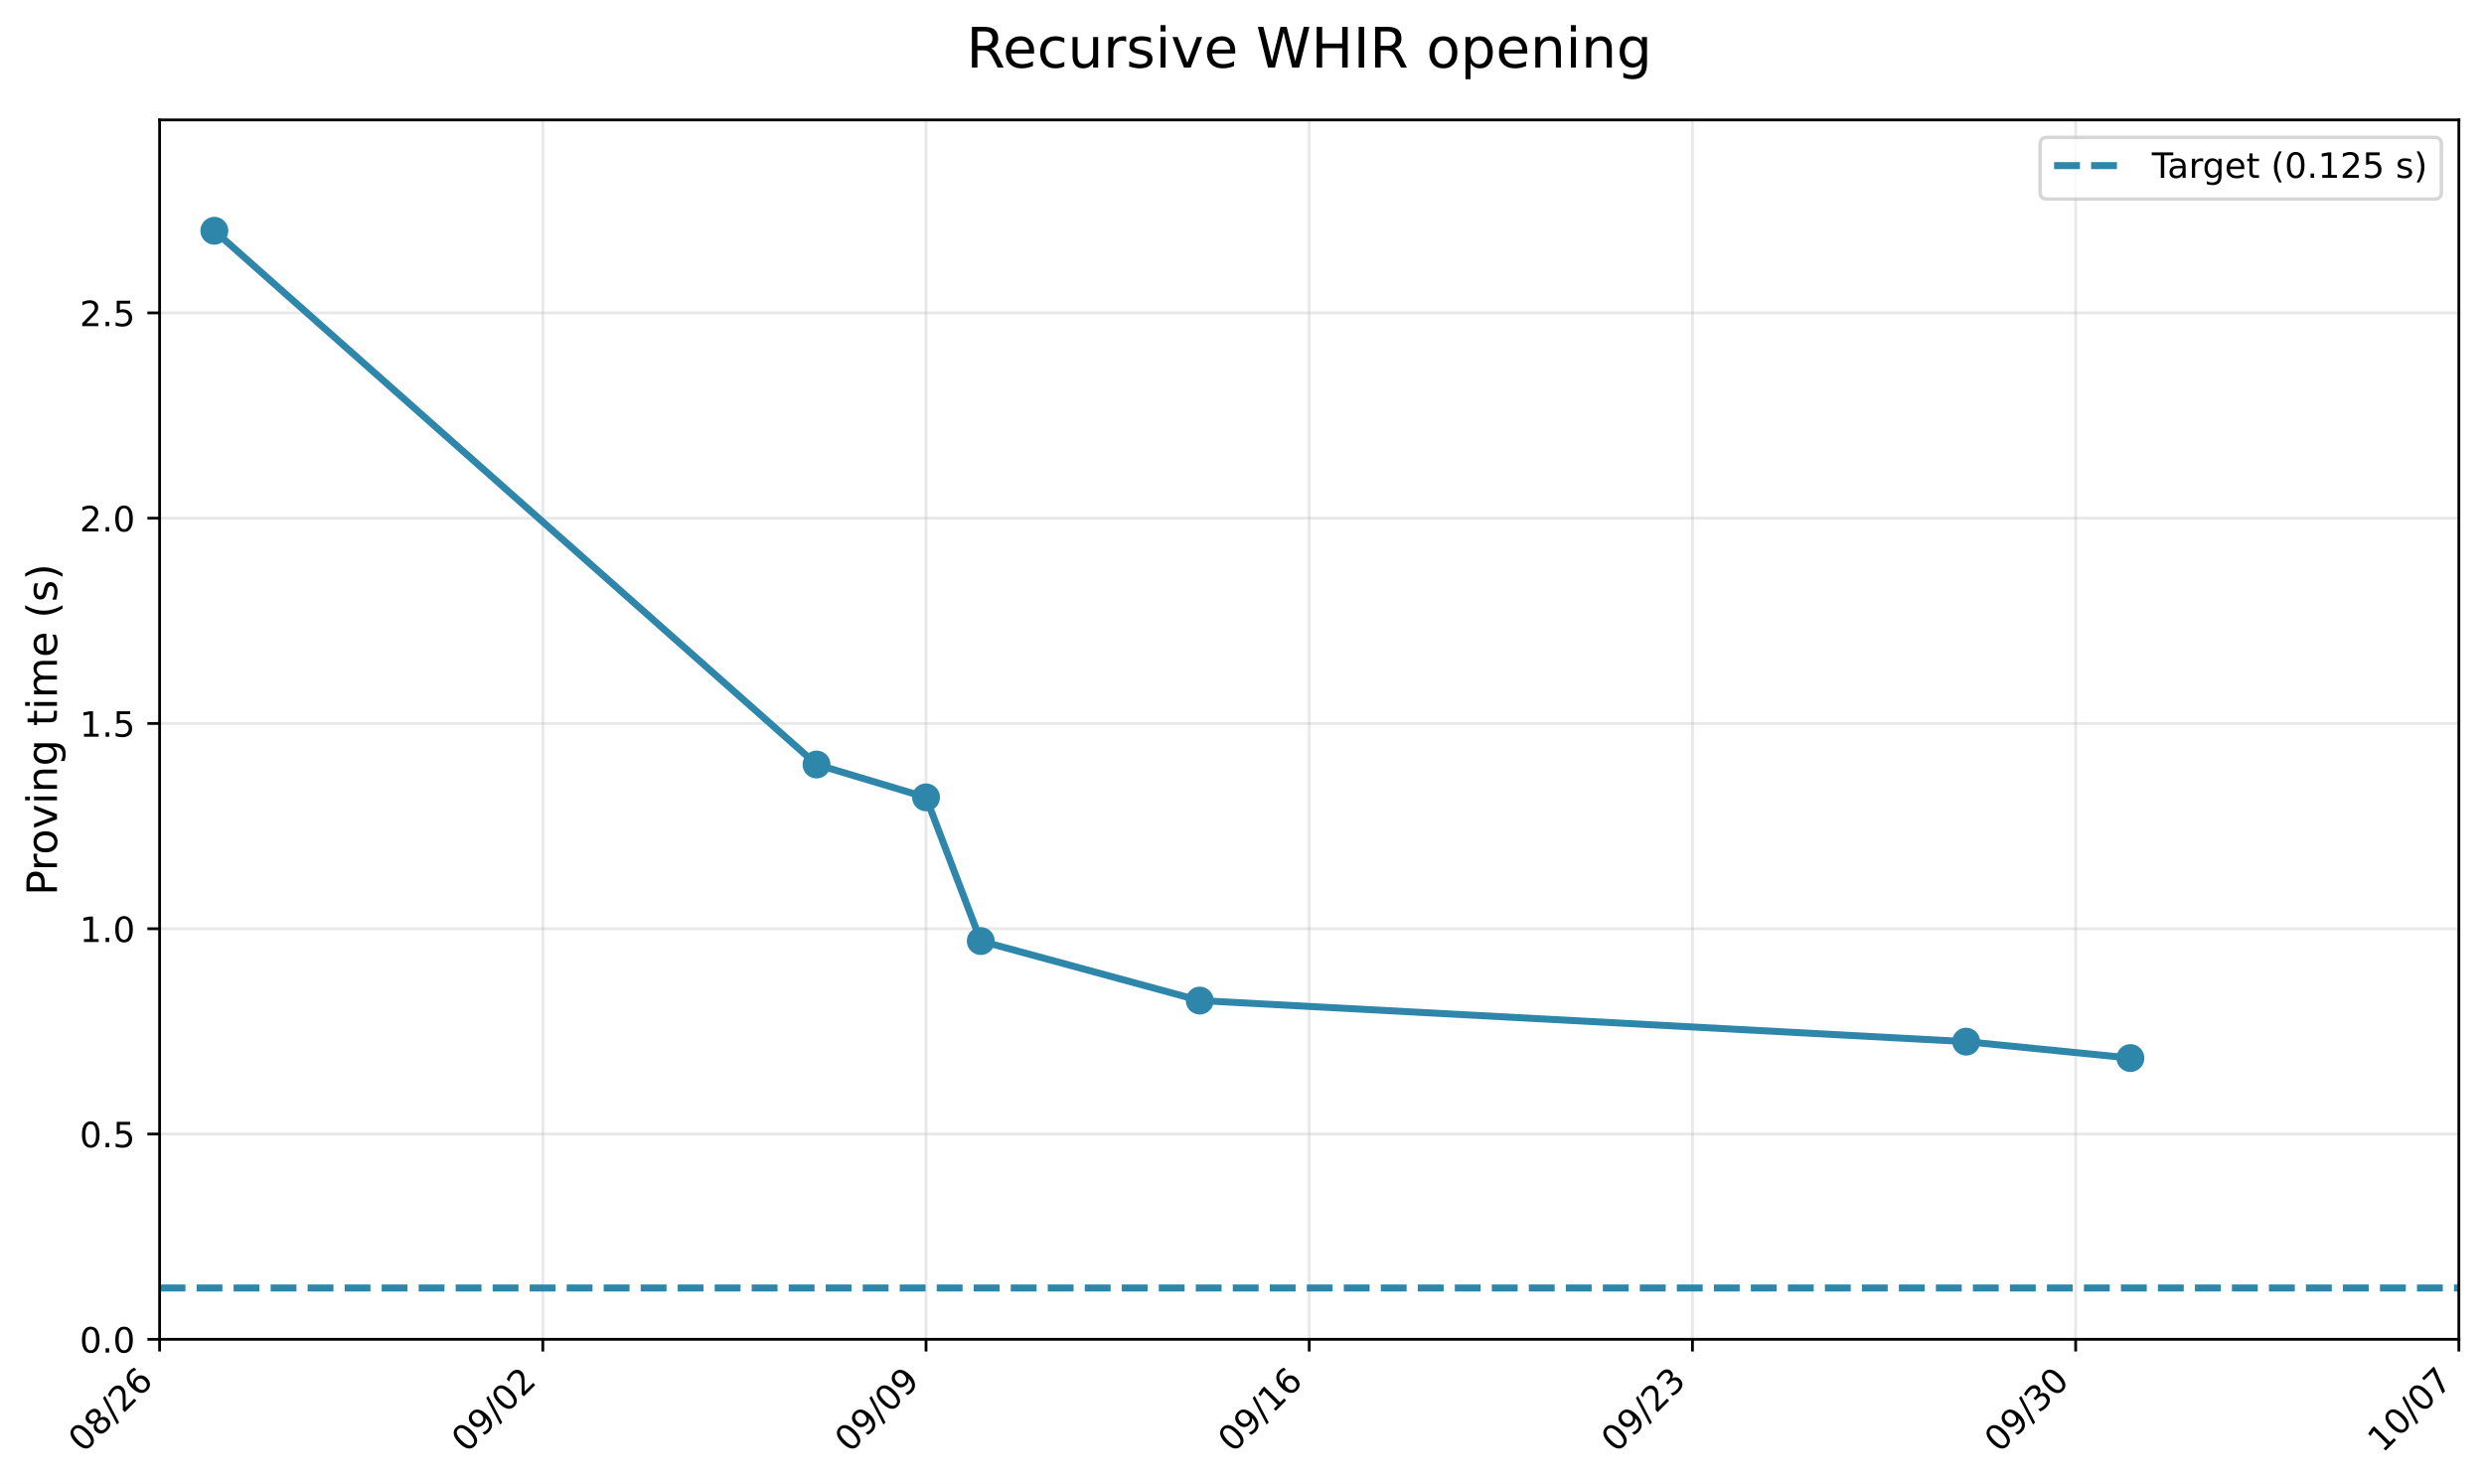
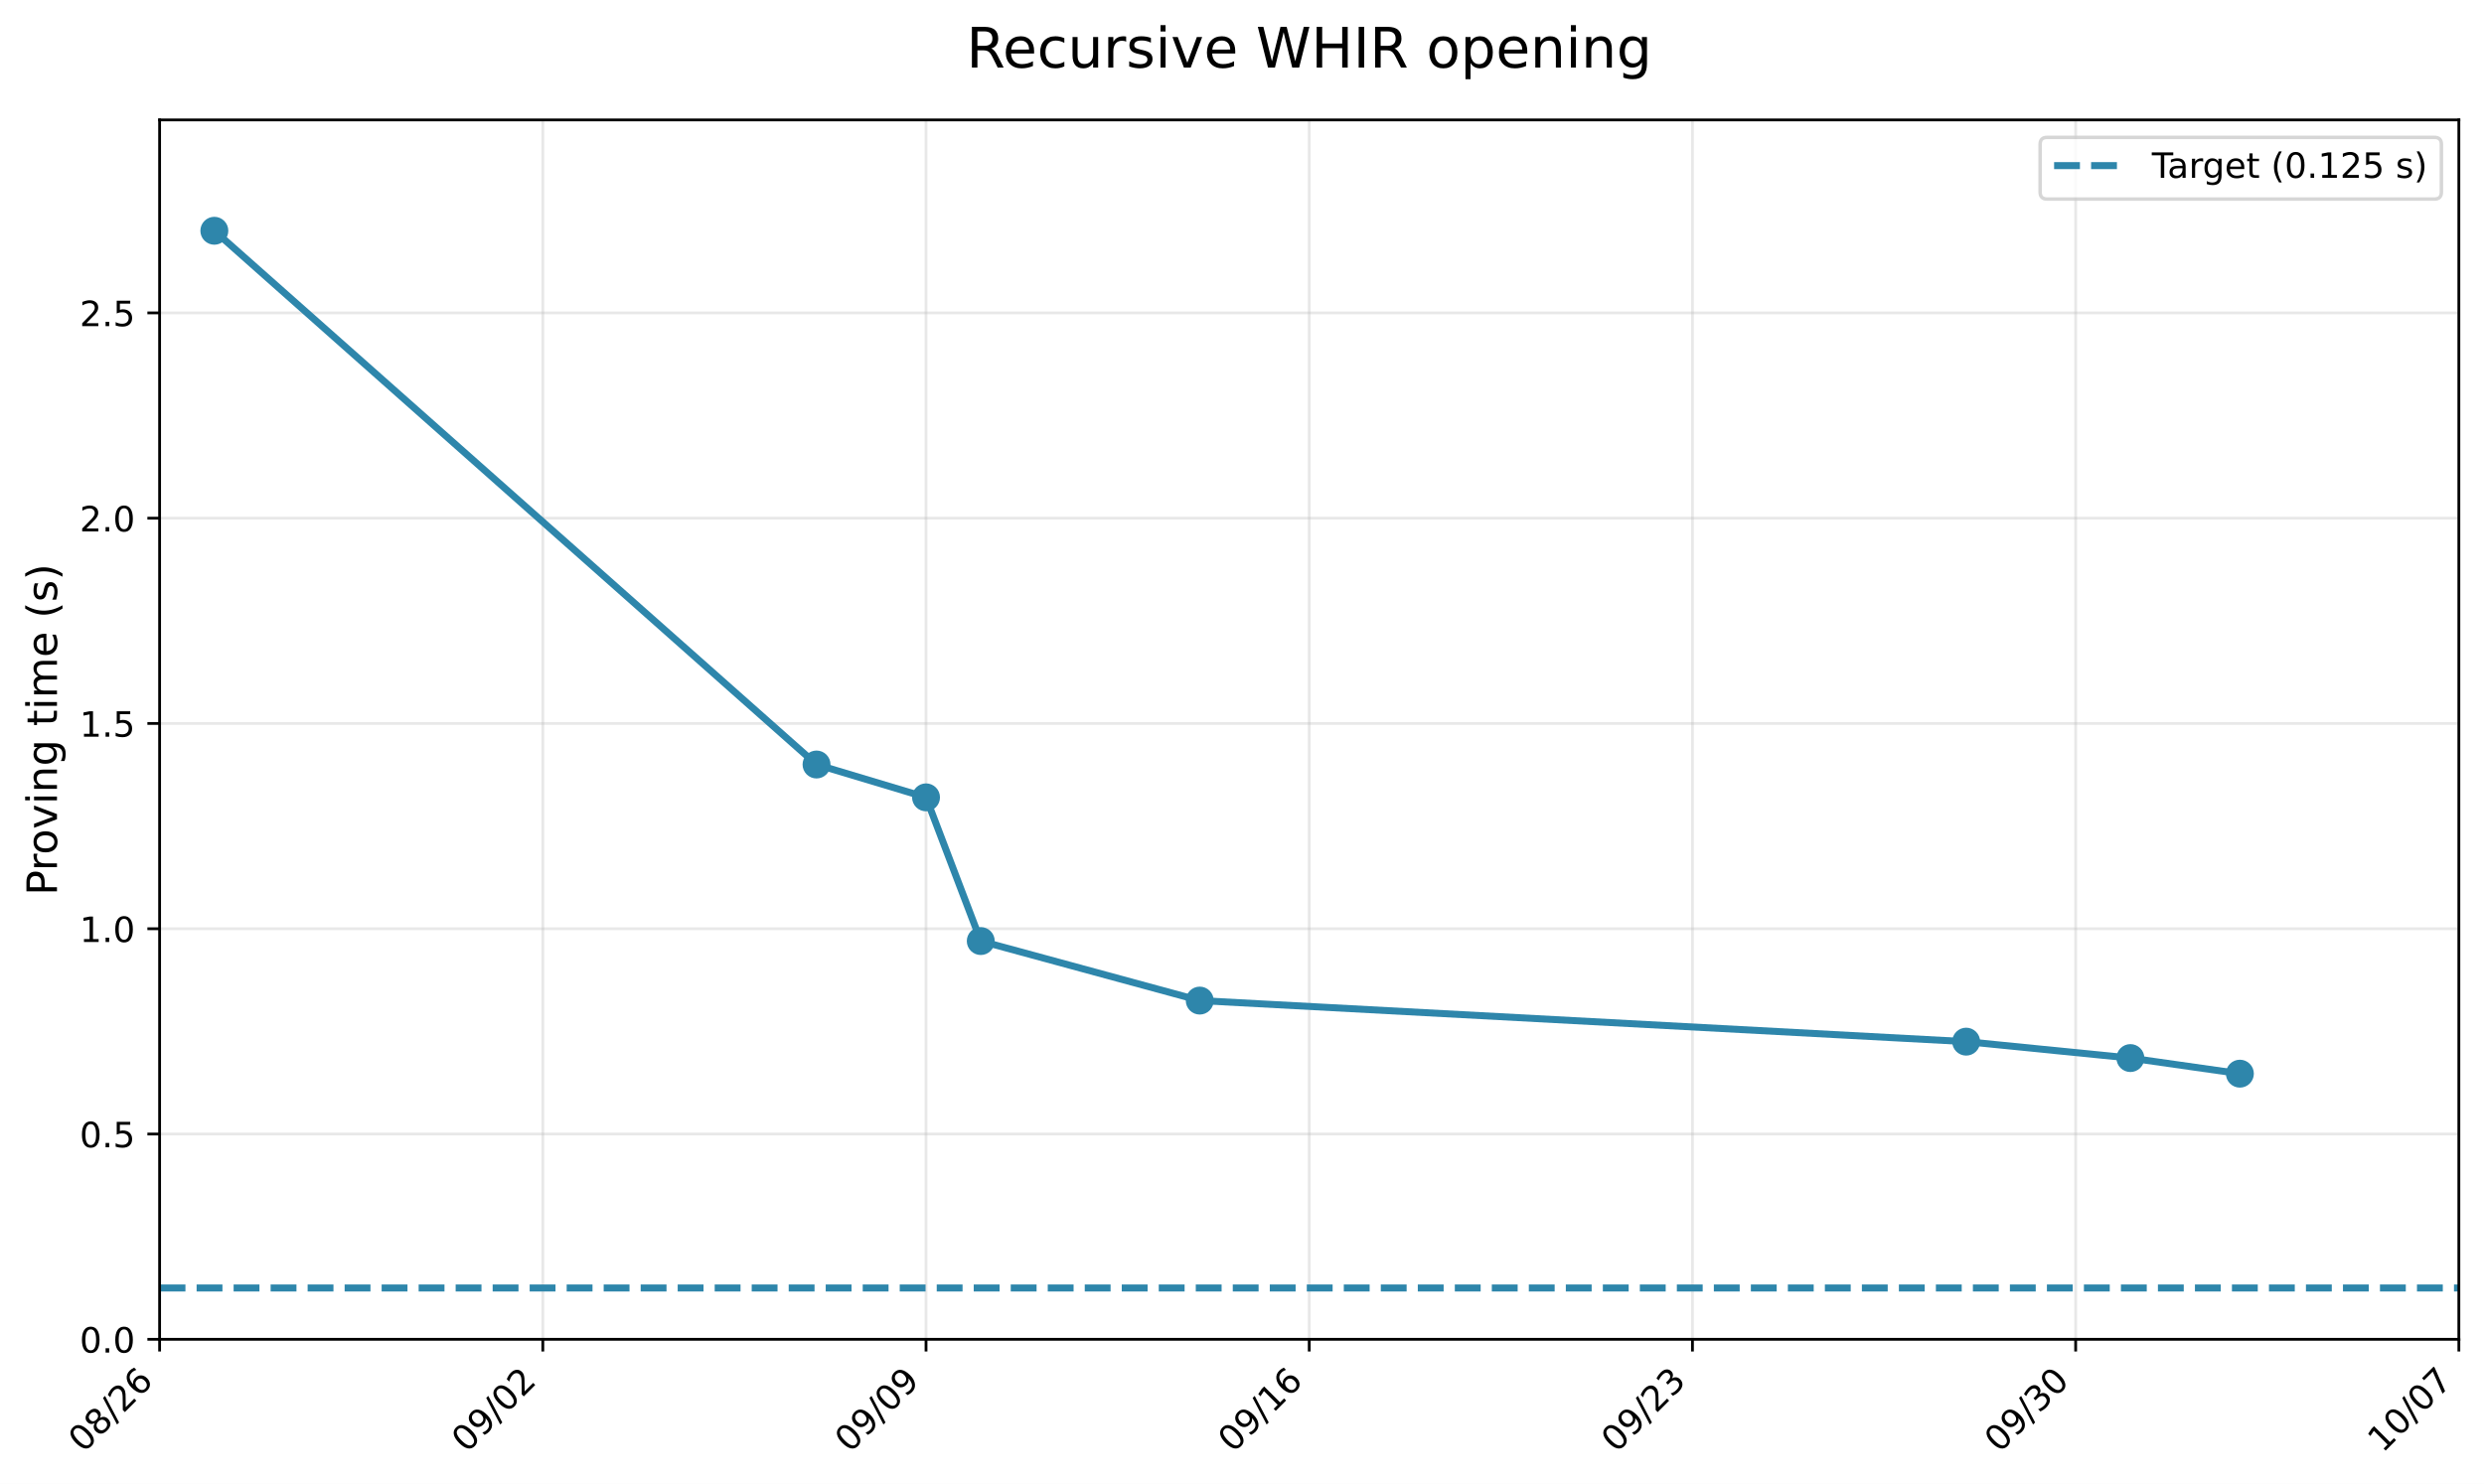
<svg xmlns="http://www.w3.org/2000/svg" xmlns:xlink="http://www.w3.org/1999/xlink" width="711.517pt" height="425.167pt" viewBox="0 0 711.517 425.167" version="1.1">
  <defs>
    <style type="text/css">*{stroke-linejoin: round; stroke-linecap: butt}</style>
  </defs>
  <g id="figure_1">
    <g id="patch_1">
      <path d="M 0 425.167  L 711.517 425.167  L 711.517 0  L 0 0  z " style="fill: #ffffff" />
    </g>
    <g id="axes_1">
      <g id="patch_2">
        <path d="M 45.717 383.745  L 704.317 383.745  L 704.317 34.358  L 45.717 34.358  z " style="fill: #ffffff" />
      </g>
      <g id="matplotlib.axis_1">
        <g id="xtick_1">
          <g id="line2d_1">
-             <path d="M 45.717 383.745  L 45.717 34.358  " clip-path="url(#pae2b11bbfa)" style="fill: none; stroke: #b0b0b0; stroke-opacity: 0.3; stroke-width: 0.8; stroke-linecap: square" />
+             <path d="M 45.717 383.745  L 45.717 34.358  " clip-path="url(#p50252e2c92)" style="fill: none; stroke: #b0b0b0; stroke-opacity: 0.3; stroke-width: 0.8; stroke-linecap: square" />
          </g>
          <g id="line2d_2">
            <defs>
-               <path id="m9635670007" d="M 0 0  L 0 3.5  " style="stroke: #000000; stroke-width: 0.8" />
+               <path id="m38517add3b" d="M 0 0  L 0 3.5  " style="stroke: #000000; stroke-width: 0.8" />
            </defs>
            <g>
-               <use xlink:href="#m9635670007" x="45.717" y="383.745" style="stroke: #000000; stroke-width: 0.8" />
+               <use xlink:href="#m38517add3b" x="45.717" y="383.745" style="stroke: #000000; stroke-width: 0.8" />
            </g>
          </g>
          <g id="text_1">
            <g transform="translate(23.86838 416.496) rotate(-45) scale(0.1 -0.1)">
              <defs>
                <path id="DejaVuSans-30" d="M 2034 4250  Q 1547 4250 1301 3770  Q 1056 3291 1056 2328  Q 1056 1369 1301 889  Q 1547 409 2034 409  Q 2525 409 2770 889  Q 3016 1369 3016 2328  Q 3016 3291 2770 3770  Q 2525 4250 2034 4250  z M 2034 4750  Q 2819 4750 3233 4129  Q 3647 3509 3647 2328  Q 3647 1150 3233 529  Q 2819 -91 2034 -91  Q 1250 -91 836 529  Q 422 1150 422 2328  Q 422 3509 836 4129  Q 1250 4750 2034 4750  z " transform="scale(0.015625)" />
                <path id="DejaVuSans-38" d="M 2034 2216  Q 1584 2216 1326 1975  Q 1069 1734 1069 1313  Q 1069 891 1326 650  Q 1584 409 2034 409  Q 2484 409 2743 651  Q 3003 894 3003 1313  Q 3003 1734 2745 1975  Q 2488 2216 2034 2216  z M 1403 2484  Q 997 2584 770 2862  Q 544 3141 544 3541  Q 544 4100 942 4425  Q 1341 4750 2034 4750  Q 2731 4750 3128 4425  Q 3525 4100 3525 3541  Q 3525 3141 3298 2862  Q 3072 2584 2669 2484  Q 3125 2378 3379 2068  Q 3634 1759 3634 1313  Q 3634 634 3220 271  Q 2806 -91 2034 -91  Q 1263 -91 848 271  Q 434 634 434 1313  Q 434 1759 690 2068  Q 947 2378 1403 2484  z M 1172 3481  Q 1172 3119 1398 2916  Q 1625 2713 2034 2713  Q 2441 2713 2670 2916  Q 2900 3119 2900 3481  Q 2900 3844 2670 4047  Q 2441 4250 2034 4250  Q 1625 4250 1398 4047  Q 1172 3844 1172 3481  z " transform="scale(0.015625)" />
                <path id="DejaVuSans-2f" d="M 1625 4666  L 2156 4666  L 531 -594  L 0 -594  L 1625 4666  z " transform="scale(0.015625)" />
                <path id="DejaVuSans-32" d="M 1228 531  L 3431 531  L 3431 0  L 469 0  L 469 531  Q 828 903 1448 1529  Q 2069 2156 2228 2338  Q 2531 2678 2651 2914  Q 2772 3150 2772 3378  Q 2772 3750 2511 3984  Q 2250 4219 1831 4219  Q 1534 4219 1204 4116  Q 875 4013 500 3803  L 500 4441  Q 881 4594 1212 4672  Q 1544 4750 1819 4750  Q 2544 4750 2975 4387  Q 3406 4025 3406 3419  Q 3406 3131 3298 2873  Q 3191 2616 2906 2266  Q 2828 2175 2409 1742  Q 1991 1309 1228 531  z " transform="scale(0.015625)" />
                <path id="DejaVuSans-36" d="M 2113 2584  Q 1688 2584 1439 2293  Q 1191 2003 1191 1497  Q 1191 994 1439 701  Q 1688 409 2113 409  Q 2538 409 2786 701  Q 3034 994 3034 1497  Q 3034 2003 2786 2293  Q 2538 2584 2113 2584  z M 3366 4563  L 3366 3988  Q 3128 4100 2886 4159  Q 2644 4219 2406 4219  Q 1781 4219 1451 3797  Q 1122 3375 1075 2522  Q 1259 2794 1537 2939  Q 1816 3084 2150 3084  Q 2853 3084 3261 2657  Q 3669 2231 3669 1497  Q 3669 778 3244 343  Q 2819 -91 2113 -91  Q 1303 -91 875 529  Q 447 1150 447 2328  Q 447 3434 972 4092  Q 1497 4750 2381 4750  Q 2619 4750 2861 4703  Q 3103 4656 3366 4563  z " transform="scale(0.015625)" />
              </defs>
              <use xlink:href="#DejaVuSans-30" />
              <use xlink:href="#DejaVuSans-38" transform="translate(63.62305 0)" />
              <use xlink:href="#DejaVuSans-2f" transform="translate(127.2461 0)" />
              <use xlink:href="#DejaVuSans-32" transform="translate(160.9375 0)" />
              <use xlink:href="#DejaVuSans-36" transform="translate(224.5605 0)" />
            </g>
          </g>
        </g>
        <g id="xtick_2">
          <g id="line2d_3">
-             <path d="M 155.484 383.745  L 155.484 34.358  " clip-path="url(#pae2b11bbfa)" style="fill: none; stroke: #b0b0b0; stroke-opacity: 0.3; stroke-width: 0.8; stroke-linecap: square" />
+             <path d="M 155.484 383.745  L 155.484 34.358  " clip-path="url(#p50252e2c92)" style="fill: none; stroke: #b0b0b0; stroke-opacity: 0.3; stroke-width: 0.8; stroke-linecap: square" />
          </g>
          <g id="line2d_4">
            <g>
-               <use xlink:href="#m9635670007" x="155.484" y="383.745" style="stroke: #000000; stroke-width: 0.8" />
+               <use xlink:href="#m38517add3b" x="155.484" y="383.745" style="stroke: #000000; stroke-width: 0.8" />
            </g>
          </g>
          <g id="text_2">
            <g transform="translate(133.635 416.496) rotate(-45) scale(0.1 -0.1)">
              <defs>
                <path id="DejaVuSans-39" d="M 703 97  L 703 672  Q 941 559 1184 500  Q 1428 441 1663 441  Q 2288 441 2617 861  Q 2947 1281 2994 2138  Q 2813 1869 2534 1725  Q 2256 1581 1919 1581  Q 1219 1581 811 2004  Q 403 2428 403 3163  Q 403 3881 828 4315  Q 1253 4750 1959 4750  Q 2769 4750 3195 4129  Q 3622 3509 3622 2328  Q 3622 1225 3098 567  Q 2575 -91 1691 -91  Q 1453 -91 1209 -44  Q 966 3 703 97  z M 1959 2075  Q 2384 2075 2632 2365  Q 2881 2656 2881 3163  Q 2881 3666 2632 3958  Q 2384 4250 1959 4250  Q 1534 4250 1286 3958  Q 1038 3666 1038 3163  Q 1038 2656 1286 2365  Q 1534 2075 1959 2075  z " transform="scale(0.015625)" />
              </defs>
              <use xlink:href="#DejaVuSans-30" />
              <use xlink:href="#DejaVuSans-39" transform="translate(63.62305 0)" />
              <use xlink:href="#DejaVuSans-2f" transform="translate(127.2461 0)" />
              <use xlink:href="#DejaVuSans-30" transform="translate(160.9375 0)" />
              <use xlink:href="#DejaVuSans-32" transform="translate(224.5605 0)" />
            </g>
          </g>
        </g>
        <g id="xtick_3">
          <g id="line2d_5">
-             <path d="M 265.25 383.745  L 265.25 34.358  " clip-path="url(#pae2b11bbfa)" style="fill: none; stroke: #b0b0b0; stroke-opacity: 0.3; stroke-width: 0.8; stroke-linecap: square" />
+             <path d="M 265.25 383.745  L 265.25 34.358  " clip-path="url(#p50252e2c92)" style="fill: none; stroke: #b0b0b0; stroke-opacity: 0.3; stroke-width: 0.8; stroke-linecap: square" />
          </g>
          <g id="line2d_6">
            <g>
-               <use xlink:href="#m9635670007" x="265.25" y="383.745" style="stroke: #000000; stroke-width: 0.8" />
+               <use xlink:href="#m38517add3b" x="265.25" y="383.745" style="stroke: #000000; stroke-width: 0.8" />
            </g>
          </g>
          <g id="text_3">
            <g transform="translate(243.4017 416.496) rotate(-45) scale(0.1 -0.1)">
              <use xlink:href="#DejaVuSans-30" />
              <use xlink:href="#DejaVuSans-39" transform="translate(63.62305 0)" />
              <use xlink:href="#DejaVuSans-2f" transform="translate(127.2461 0)" />
              <use xlink:href="#DejaVuSans-30" transform="translate(160.9375 0)" />
              <use xlink:href="#DejaVuSans-39" transform="translate(224.5605 0)" />
            </g>
          </g>
        </g>
        <g id="xtick_4">
          <g id="line2d_7">
-             <path d="M 375.017 383.745  L 375.017 34.358  " clip-path="url(#pae2b11bbfa)" style="fill: none; stroke: #b0b0b0; stroke-opacity: 0.3; stroke-width: 0.8; stroke-linecap: square" />
+             <path d="M 375.017 383.745  L 375.017 34.358  " clip-path="url(#p50252e2c92)" style="fill: none; stroke: #b0b0b0; stroke-opacity: 0.3; stroke-width: 0.8; stroke-linecap: square" />
          </g>
          <g id="line2d_8">
            <g>
-               <use xlink:href="#m9635670007" x="375.017" y="383.745" style="stroke: #000000; stroke-width: 0.8" />
+               <use xlink:href="#m38517add3b" x="375.017" y="383.745" style="stroke: #000000; stroke-width: 0.8" />
            </g>
          </g>
          <g id="text_4">
            <g transform="translate(353.1684 416.496) rotate(-45) scale(0.1 -0.1)">
              <defs>
                <path id="DejaVuSans-31" d="M 794 531  L 1825 531  L 1825 4091  L 703 3866  L 703 4441  L 1819 4666  L 2450 4666  L 2450 531  L 3481 531  L 3481 0  L 794 0  L 794 531  z " transform="scale(0.015625)" />
              </defs>
              <use xlink:href="#DejaVuSans-30" />
              <use xlink:href="#DejaVuSans-39" transform="translate(63.62305 0)" />
              <use xlink:href="#DejaVuSans-2f" transform="translate(127.2461 0)" />
              <use xlink:href="#DejaVuSans-31" transform="translate(160.9375 0)" />
              <use xlink:href="#DejaVuSans-36" transform="translate(224.5605 0)" />
            </g>
          </g>
        </g>
        <g id="xtick_5">
          <g id="line2d_9">
-             <path d="M 484.784 383.745  L 484.784 34.358  " clip-path="url(#pae2b11bbfa)" style="fill: none; stroke: #b0b0b0; stroke-opacity: 0.3; stroke-width: 0.8; stroke-linecap: square" />
+             <path d="M 484.784 383.745  L 484.784 34.358  " clip-path="url(#p50252e2c92)" style="fill: none; stroke: #b0b0b0; stroke-opacity: 0.3; stroke-width: 0.8; stroke-linecap: square" />
          </g>
          <g id="line2d_10">
            <g>
-               <use xlink:href="#m9635670007" x="484.784" y="383.745" style="stroke: #000000; stroke-width: 0.8" />
+               <use xlink:href="#m38517add3b" x="484.784" y="383.745" style="stroke: #000000; stroke-width: 0.8" />
            </g>
          </g>
          <g id="text_5">
            <g transform="translate(462.935 416.496) rotate(-45) scale(0.1 -0.1)">
              <defs>
                <path id="DejaVuSans-33" d="M 2597 2516  Q 3050 2419 3304 2112  Q 3559 1806 3559 1356  Q 3559 666 3084 287  Q 2609 -91 1734 -91  Q 1441 -91 1130 -33  Q 819 25 488 141  L 488 750  Q 750 597 1062 519  Q 1375 441 1716 441  Q 2309 441 2620 675  Q 2931 909 2931 1356  Q 2931 1769 2642 2001  Q 2353 2234 1838 2234  L 1294 2234  L 1294 2753  L 1863 2753  Q 2328 2753 2575 2939  Q 2822 3125 2822 3475  Q 2822 3834 2567 4026  Q 2313 4219 1838 4219  Q 1578 4219 1281 4162  Q 984 4106 628 3988  L 628 4550  Q 988 4650 1302 4700  Q 1616 4750 1894 4750  Q 2613 4750 3031 4423  Q 3450 4097 3450 3541  Q 3450 3153 3228 2886  Q 3006 2619 2597 2516  z " transform="scale(0.015625)" />
              </defs>
              <use xlink:href="#DejaVuSans-30" />
              <use xlink:href="#DejaVuSans-39" transform="translate(63.62305 0)" />
              <use xlink:href="#DejaVuSans-2f" transform="translate(127.2461 0)" />
              <use xlink:href="#DejaVuSans-32" transform="translate(160.9375 0)" />
              <use xlink:href="#DejaVuSans-33" transform="translate(224.5605 0)" />
            </g>
          </g>
        </g>
        <g id="xtick_6">
          <g id="line2d_11">
-             <path d="M 594.55 383.745  L 594.55 34.358  " clip-path="url(#pae2b11bbfa)" style="fill: none; stroke: #b0b0b0; stroke-opacity: 0.3; stroke-width: 0.8; stroke-linecap: square" />
+             <path d="M 594.55 383.745  L 594.55 34.358  " clip-path="url(#p50252e2c92)" style="fill: none; stroke: #b0b0b0; stroke-opacity: 0.3; stroke-width: 0.8; stroke-linecap: square" />
          </g>
          <g id="line2d_12">
            <g>
-               <use xlink:href="#m9635670007" x="594.55" y="383.745" style="stroke: #000000; stroke-width: 0.8" />
+               <use xlink:href="#m38517add3b" x="594.55" y="383.745" style="stroke: #000000; stroke-width: 0.8" />
            </g>
          </g>
          <g id="text_6">
            <g transform="translate(572.7017 416.496) rotate(-45) scale(0.1 -0.1)">
              <use xlink:href="#DejaVuSans-30" />
              <use xlink:href="#DejaVuSans-39" transform="translate(63.62305 0)" />
              <use xlink:href="#DejaVuSans-2f" transform="translate(127.2461 0)" />
              <use xlink:href="#DejaVuSans-33" transform="translate(160.9375 0)" />
              <use xlink:href="#DejaVuSans-30" transform="translate(224.5605 0)" />
            </g>
          </g>
        </g>
        <g id="xtick_7">
          <g id="line2d_13">
-             <path d="M 704.317 383.745  L 704.317 34.358  " clip-path="url(#pae2b11bbfa)" style="fill: none; stroke: #b0b0b0; stroke-opacity: 0.3; stroke-width: 0.8; stroke-linecap: square" />
+             <path d="M 704.317 383.745  L 704.317 34.358  " clip-path="url(#p50252e2c92)" style="fill: none; stroke: #b0b0b0; stroke-opacity: 0.3; stroke-width: 0.8; stroke-linecap: square" />
          </g>
          <g id="line2d_14">
            <g>
-               <use xlink:href="#m9635670007" x="704.317" y="383.745" style="stroke: #000000; stroke-width: 0.8" />
+               <use xlink:href="#m38517add3b" x="704.317" y="383.745" style="stroke: #000000; stroke-width: 0.8" />
            </g>
          </g>
          <g id="text_7">
            <g transform="translate(682.4684 416.496) rotate(-45) scale(0.1 -0.1)">
              <defs>
                <path id="DejaVuSans-37" d="M 525 4666  L 3525 4666  L 3525 4397  L 1831 0  L 1172 0  L 2766 4134  L 525 4134  L 525 4666  z " transform="scale(0.015625)" />
              </defs>
              <use xlink:href="#DejaVuSans-31" />
              <use xlink:href="#DejaVuSans-30" transform="translate(63.62305 0)" />
              <use xlink:href="#DejaVuSans-2f" transform="translate(127.2461 0)" />
              <use xlink:href="#DejaVuSans-30" transform="translate(160.9375 0)" />
              <use xlink:href="#DejaVuSans-37" transform="translate(224.5605 0)" />
            </g>
          </g>
        </g>
      </g>
      <g id="matplotlib.axis_2">
        <g id="ytick_1">
          <g id="line2d_15">
-             <path d="M 45.717 383.745  L 704.317 383.745  " clip-path="url(#pae2b11bbfa)" style="fill: none; stroke: #b0b0b0; stroke-opacity: 0.3; stroke-width: 0.8; stroke-linecap: square" />
+             <path d="M 45.717 383.745  L 704.317 383.745  " clip-path="url(#p50252e2c92)" style="fill: none; stroke: #b0b0b0; stroke-opacity: 0.3; stroke-width: 0.8; stroke-linecap: square" />
          </g>
          <g id="line2d_16">
            <defs>
-               <path id="m76da8cfc93" d="M 0 0  L -3.5 0  " style="stroke: #000000; stroke-width: 0.8" />
+               <path id="m89d8f00a30" d="M 0 0  L -3.5 0  " style="stroke: #000000; stroke-width: 0.8" />
            </defs>
            <g>
-               <use xlink:href="#m76da8cfc93" x="45.717" y="383.745" style="stroke: #000000; stroke-width: 0.8" />
+               <use xlink:href="#m89d8f00a30" x="45.717" y="383.745" style="stroke: #000000; stroke-width: 0.8" />
            </g>
          </g>
          <g id="text_8">
            <g transform="translate(22.81375 387.5444) scale(0.1 -0.1)">
              <defs>
                <path id="DejaVuSans-2e" d="M 684 794  L 1344 794  L 1344 0  L 684 0  L 684 794  z " transform="scale(0.015625)" />
              </defs>
              <use xlink:href="#DejaVuSans-30" />
              <use xlink:href="#DejaVuSans-2e" transform="translate(63.62305 0)" />
              <use xlink:href="#DejaVuSans-30" transform="translate(95.41016 0)" />
            </g>
          </g>
        </g>
        <g id="ytick_2">
          <g id="line2d_17">
-             <path d="M 45.717 324.926  L 704.317 324.926  " clip-path="url(#pae2b11bbfa)" style="fill: none; stroke: #b0b0b0; stroke-opacity: 0.3; stroke-width: 0.8; stroke-linecap: square" />
+             <path d="M 45.717 324.926  L 704.317 324.926  " clip-path="url(#p50252e2c92)" style="fill: none; stroke: #b0b0b0; stroke-opacity: 0.3; stroke-width: 0.8; stroke-linecap: square" />
          </g>
          <g id="line2d_18">
            <g>
-               <use xlink:href="#m76da8cfc93" x="45.717" y="324.926" style="stroke: #000000; stroke-width: 0.8" />
+               <use xlink:href="#m89d8f00a30" x="45.717" y="324.926" style="stroke: #000000; stroke-width: 0.8" />
            </g>
          </g>
          <g id="text_9">
            <g transform="translate(22.81375 328.7249) scale(0.1 -0.1)">
              <defs>
                <path id="DejaVuSans-35" d="M 691 4666  L 3169 4666  L 3169 4134  L 1269 4134  L 1269 2991  Q 1406 3038 1543 3061  Q 1681 3084 1819 3084  Q 2600 3084 3056 2656  Q 3513 2228 3513 1497  Q 3513 744 3044 326  Q 2575 -91 1722 -91  Q 1428 -91 1123 -41  Q 819 9 494 109  L 494 744  Q 775 591 1075 516  Q 1375 441 1709 441  Q 2250 441 2565 725  Q 2881 1009 2881 1497  Q 2881 1984 2565 2268  Q 2250 2553 1709 2553  Q 1456 2553 1204 2497  Q 953 2441 691 2322  L 691 4666  z " transform="scale(0.015625)" />
              </defs>
              <use xlink:href="#DejaVuSans-30" />
              <use xlink:href="#DejaVuSans-2e" transform="translate(63.62305 0)" />
              <use xlink:href="#DejaVuSans-35" transform="translate(95.41016 0)" />
            </g>
          </g>
        </g>
        <g id="ytick_3">
          <g id="line2d_19">
-             <path d="M 45.717 266.106  L 704.317 266.106  " clip-path="url(#pae2b11bbfa)" style="fill: none; stroke: #b0b0b0; stroke-opacity: 0.3; stroke-width: 0.8; stroke-linecap: square" />
+             <path d="M 45.717 266.106  L 704.317 266.106  " clip-path="url(#p50252e2c92)" style="fill: none; stroke: #b0b0b0; stroke-opacity: 0.3; stroke-width: 0.8; stroke-linecap: square" />
          </g>
          <g id="line2d_20">
            <g>
-               <use xlink:href="#m76da8cfc93" x="45.717" y="266.106" style="stroke: #000000; stroke-width: 0.8" />
+               <use xlink:href="#m89d8f00a30" x="45.717" y="266.106" style="stroke: #000000; stroke-width: 0.8" />
            </g>
          </g>
          <g id="text_10">
            <g transform="translate(22.81375 269.9055) scale(0.1 -0.1)">
              <use xlink:href="#DejaVuSans-31" />
              <use xlink:href="#DejaVuSans-2e" transform="translate(63.62305 0)" />
              <use xlink:href="#DejaVuSans-30" transform="translate(95.41016 0)" />
            </g>
          </g>
        </g>
        <g id="ytick_4">
          <g id="line2d_21">
-             <path d="M 45.717 207.287  L 704.317 207.287  " clip-path="url(#pae2b11bbfa)" style="fill: none; stroke: #b0b0b0; stroke-opacity: 0.3; stroke-width: 0.8; stroke-linecap: square" />
+             <path d="M 45.717 207.287  L 704.317 207.287  " clip-path="url(#p50252e2c92)" style="fill: none; stroke: #b0b0b0; stroke-opacity: 0.3; stroke-width: 0.8; stroke-linecap: square" />
          </g>
          <g id="line2d_22">
            <g>
-               <use xlink:href="#m76da8cfc93" x="45.717" y="207.287" style="stroke: #000000; stroke-width: 0.8" />
+               <use xlink:href="#m89d8f00a30" x="45.717" y="207.287" style="stroke: #000000; stroke-width: 0.8" />
            </g>
          </g>
          <g id="text_11">
            <g transform="translate(22.81375 211.086) scale(0.1 -0.1)">
              <use xlink:href="#DejaVuSans-31" />
              <use xlink:href="#DejaVuSans-2e" transform="translate(63.62305 0)" />
              <use xlink:href="#DejaVuSans-35" transform="translate(95.41016 0)" />
            </g>
          </g>
        </g>
        <g id="ytick_5">
          <g id="line2d_23">
-             <path d="M 45.717 148.467  L 704.317 148.467  " clip-path="url(#pae2b11bbfa)" style="fill: none; stroke: #b0b0b0; stroke-opacity: 0.3; stroke-width: 0.8; stroke-linecap: square" />
+             <path d="M 45.717 148.467  L 704.317 148.467  " clip-path="url(#p50252e2c92)" style="fill: none; stroke: #b0b0b0; stroke-opacity: 0.3; stroke-width: 0.8; stroke-linecap: square" />
          </g>
          <g id="line2d_24">
            <g>
-               <use xlink:href="#m76da8cfc93" x="45.717" y="148.467" style="stroke: #000000; stroke-width: 0.8" />
+               <use xlink:href="#m89d8f00a30" x="45.717" y="148.467" style="stroke: #000000; stroke-width: 0.8" />
            </g>
          </g>
          <g id="text_12">
            <g transform="translate(22.81375 152.2665) scale(0.1 -0.1)">
              <use xlink:href="#DejaVuSans-32" />
              <use xlink:href="#DejaVuSans-2e" transform="translate(63.62305 0)" />
              <use xlink:href="#DejaVuSans-30" transform="translate(95.41016 0)" />
            </g>
          </g>
        </g>
        <g id="ytick_6">
          <g id="line2d_25">
-             <path d="M 45.717 89.648  L 704.317 89.648  " clip-path="url(#pae2b11bbfa)" style="fill: none; stroke: #b0b0b0; stroke-opacity: 0.3; stroke-width: 0.8; stroke-linecap: square" />
+             <path d="M 45.717 89.648  L 704.317 89.648  " clip-path="url(#p50252e2c92)" style="fill: none; stroke: #b0b0b0; stroke-opacity: 0.3; stroke-width: 0.8; stroke-linecap: square" />
          </g>
          <g id="line2d_26">
            <g>
-               <use xlink:href="#m76da8cfc93" x="45.717" y="89.648" style="stroke: #000000; stroke-width: 0.8" />
+               <use xlink:href="#m89d8f00a30" x="45.717" y="89.648" style="stroke: #000000; stroke-width: 0.8" />
            </g>
          </g>
          <g id="text_13">
            <g transform="translate(22.81375 93.44703) scale(0.1 -0.1)">
              <use xlink:href="#DejaVuSans-32" />
              <use xlink:href="#DejaVuSans-2e" transform="translate(63.62305 0)" />
              <use xlink:href="#DejaVuSans-35" transform="translate(95.41016 0)" />
            </g>
          </g>
        </g>
        <g id="text_14">
          <g transform="translate(16.31812 256.5732) rotate(-90) scale(0.12 -0.12)">
            <defs>
              <path id="DejaVuSans-50" d="M 1259 4147  L 1259 2394  L 2053 2394  Q 2494 2394 2734 2622  Q 2975 2850 2975 3272  Q 2975 3691 2734 3919  Q 2494 4147 2053 4147  L 1259 4147  z M 628 4666  L 2053 4666  Q 2838 4666 3239 4311  Q 3641 3956 3641 3272  Q 3641 2581 3239 2228  Q 2838 1875 2053 1875  L 1259 1875  L 1259 0  L 628 0  L 628 4666  z " transform="scale(0.015625)" />
              <path id="DejaVuSans-72" d="M 2631 2963  Q 2534 3019 2420 3045  Q 2306 3072 2169 3072  Q 1681 3072 1420 2755  Q 1159 2438 1159 1844  L 1159 0  L 581 0  L 581 3500  L 1159 3500  L 1159 2956  Q 1341 3275 1631 3429  Q 1922 3584 2338 3584  Q 2397 3584 2469 3576  Q 2541 3569 2628 3553  L 2631 2963  z " transform="scale(0.015625)" />
              <path id="DejaVuSans-6f" d="M 1959 3097  Q 1497 3097 1228 2736  Q 959 2375 959 1747  Q 959 1119 1226 758  Q 1494 397 1959 397  Q 2419 397 2687 759  Q 2956 1122 2956 1747  Q 2956 2369 2687 2733  Q 2419 3097 1959 3097  z M 1959 3584  Q 2709 3584 3137 3096  Q 3566 2609 3566 1747  Q 3566 888 3137 398  Q 2709 -91 1959 -91  Q 1206 -91 779 398  Q 353 888 353 1747  Q 353 2609 779 3096  Q 1206 3584 1959 3584  z " transform="scale(0.015625)" />
              <path id="DejaVuSans-76" d="M 191 3500  L 800 3500  L 1894 563  L 2988 3500  L 3597 3500  L 2284 0  L 1503 0  L 191 3500  z " transform="scale(0.015625)" />
              <path id="DejaVuSans-69" d="M 603 3500  L 1178 3500  L 1178 0  L 603 0  L 603 3500  z M 603 4863  L 1178 4863  L 1178 4134  L 603 4134  L 603 4863  z " transform="scale(0.015625)" />
              <path id="DejaVuSans-6e" d="M 3513 2113  L 3513 0  L 2938 0  L 2938 2094  Q 2938 2591 2744 2837  Q 2550 3084 2163 3084  Q 1697 3084 1428 2787  Q 1159 2491 1159 1978  L 1159 0  L 581 0  L 581 3500  L 1159 3500  L 1159 2956  Q 1366 3272 1645 3428  Q 1925 3584 2291 3584  Q 2894 3584 3203 3211  Q 3513 2838 3513 2113  z " transform="scale(0.015625)" />
              <path id="DejaVuSans-67" d="M 2906 1791  Q 2906 2416 2648 2759  Q 2391 3103 1925 3103  Q 1463 3103 1205 2759  Q 947 2416 947 1791  Q 947 1169 1205 825  Q 1463 481 1925 481  Q 2391 481 2648 825  Q 2906 1169 2906 1791  z M 3481 434  Q 3481 -459 3084 -895  Q 2688 -1331 1869 -1331  Q 1566 -1331 1297 -1286  Q 1028 -1241 775 -1147  L 775 -588  Q 1028 -725 1275 -790  Q 1522 -856 1778 -856  Q 2344 -856 2625 -561  Q 2906 -266 2906 331  L 2906 616  Q 2728 306 2450 153  Q 2172 0 1784 0  Q 1141 0 747 490  Q 353 981 353 1791  Q 353 2603 747 3093  Q 1141 3584 1784 3584  Q 2172 3584 2450 3431  Q 2728 3278 2906 2969  L 2906 3500  L 3481 3500  L 3481 434  z " transform="scale(0.015625)" />
              <path id="DejaVuSans-20" transform="scale(0.015625)" />
              <path id="DejaVuSans-74" d="M 1172 4494  L 1172 3500  L 2356 3500  L 2356 3053  L 1172 3053  L 1172 1153  Q 1172 725 1289 603  Q 1406 481 1766 481  L 2356 481  L 2356 0  L 1766 0  Q 1100 0 847 248  Q 594 497 594 1153  L 594 3053  L 172 3053  L 172 3500  L 594 3500  L 594 4494  L 1172 4494  z " transform="scale(0.015625)" />
              <path id="DejaVuSans-6d" d="M 3328 2828  Q 3544 3216 3844 3400  Q 4144 3584 4550 3584  Q 5097 3584 5394 3201  Q 5691 2819 5691 2113  L 5691 0  L 5113 0  L 5113 2094  Q 5113 2597 4934 2840  Q 4756 3084 4391 3084  Q 3944 3084 3684 2787  Q 3425 2491 3425 1978  L 3425 0  L 2847 0  L 2847 2094  Q 2847 2600 2669 2842  Q 2491 3084 2119 3084  Q 1678 3084 1418 2786  Q 1159 2488 1159 1978  L 1159 0  L 581 0  L 581 3500  L 1159 3500  L 1159 2956  Q 1356 3278 1631 3431  Q 1906 3584 2284 3584  Q 2666 3584 2933 3390  Q 3200 3197 3328 2828  z " transform="scale(0.015625)" />
              <path id="DejaVuSans-65" d="M 3597 1894  L 3597 1613  L 953 1613  Q 991 1019 1311 708  Q 1631 397 2203 397  Q 2534 397 2845 478  Q 3156 559 3463 722  L 3463 178  Q 3153 47 2828 -22  Q 2503 -91 2169 -91  Q 1331 -91 842 396  Q 353 884 353 1716  Q 353 2575 817 3079  Q 1281 3584 2069 3584  Q 2775 3584 3186 3129  Q 3597 2675 3597 1894  z M 3022 2063  Q 3016 2534 2758 2815  Q 2500 3097 2075 3097  Q 1594 3097 1305 2825  Q 1016 2553 972 2059  L 3022 2063  z " transform="scale(0.015625)" />
              <path id="DejaVuSans-28" d="M 1984 4856  Q 1566 4138 1362 3434  Q 1159 2731 1159 2009  Q 1159 1288 1364 580  Q 1569 -128 1984 -844  L 1484 -844  Q 1016 -109 783 600  Q 550 1309 550 2009  Q 550 2706 781 3412  Q 1013 4119 1484 4856  L 1984 4856  z " transform="scale(0.015625)" />
              <path id="DejaVuSans-73" d="M 2834 3397  L 2834 2853  Q 2591 2978 2328 3040  Q 2066 3103 1784 3103  Q 1356 3103 1142 2972  Q 928 2841 928 2578  Q 928 2378 1081 2264  Q 1234 2150 1697 2047  L 1894 2003  Q 2506 1872 2764 1633  Q 3022 1394 3022 966  Q 3022 478 2636 193  Q 2250 -91 1575 -91  Q 1294 -91 989 -36  Q 684 19 347 128  L 347 722  Q 666 556 975 473  Q 1284 391 1588 391  Q 1994 391 2212 530  Q 2431 669 2431 922  Q 2431 1156 2273 1281  Q 2116 1406 1581 1522  L 1381 1569  Q 847 1681 609 1914  Q 372 2147 372 2553  Q 372 3047 722 3315  Q 1072 3584 1716 3584  Q 2034 3584 2315 3537  Q 2597 3491 2834 3397  z " transform="scale(0.015625)" />
              <path id="DejaVuSans-29" d="M 513 4856  L 1013 4856  Q 1481 4119 1714 3412  Q 1947 2706 1947 2009  Q 1947 1309 1714 600  Q 1481 -109 1013 -844  L 513 -844  Q 928 -128 1133 580  Q 1338 1288 1338 2009  Q 1338 2731 1133 3434  Q 928 4138 513 4856  z " transform="scale(0.015625)" />
            </defs>
            <use xlink:href="#DejaVuSans-50" />
            <use xlink:href="#DejaVuSans-72" transform="translate(58.55273 0)" />
            <use xlink:href="#DejaVuSans-6f" transform="translate(97.41602 0)" />
            <use xlink:href="#DejaVuSans-76" transform="translate(158.5977 0)" />
            <use xlink:href="#DejaVuSans-69" transform="translate(217.7773 0)" />
            <use xlink:href="#DejaVuSans-6e" transform="translate(245.5605 0)" />
            <use xlink:href="#DejaVuSans-67" transform="translate(308.9395 0)" />
            <use xlink:href="#DejaVuSans-20" transform="translate(372.416 0)" />
            <use xlink:href="#DejaVuSans-74" transform="translate(404.2031 0)" />
            <use xlink:href="#DejaVuSans-69" transform="translate(443.4121 0)" />
            <use xlink:href="#DejaVuSans-6d" transform="translate(471.1953 0)" />
            <use xlink:href="#DejaVuSans-65" transform="translate(568.6074 0)" />
            <use xlink:href="#DejaVuSans-20" transform="translate(630.1309 0)" />
            <use xlink:href="#DejaVuSans-28" transform="translate(661.918 0)" />
            <use xlink:href="#DejaVuSans-73" transform="translate(700.9316 0)" />
            <use xlink:href="#DejaVuSans-29" transform="translate(753.0312 0)" />
          </g>
        </g>
      </g>
      <g id="line2d_27">
-         <path d="M 61.398 66.12  L 233.888 219.051  L 265.25 228.462  L 280.931 269.635  L 343.655 286.693  L 563.188 298.457  L 610.231 303.163  " clip-path="url(#pae2b11bbfa)" style="fill: none; stroke: #2e86ab; stroke-width: 2; stroke-linecap: square" />
+         <path d="M 61.398 66.12  L 233.888 219.051  L 265.25 228.462  L 280.931 269.635  L 343.655 286.693  L 563.188 298.457  L 610.231 303.163  L 641.593 307.633  " clip-path="url(#p50252e2c92)" style="fill: none; stroke: #2e86ab; stroke-width: 2; stroke-linecap: square" />
        <defs>
-           <path id="m769c753236" d="M 0 3.5  C 0.928 3.5 1.819 3.131 2.475 2.475  C 3.131 1.819 3.5 0.928 3.5 0  C 3.5 -0.928 3.131 -1.819 2.475 -2.475  C 1.819 -3.131 0.928 -3.5 0 -3.5  C -0.928 -3.5 -1.819 -3.131 -2.475 -2.475  C -3.131 -1.819 -3.5 -0.928 -3.5 0  C -3.5 0.928 -3.131 1.819 -2.475 2.475  C -1.819 3.131 -0.928 3.5 0 3.5  z " style="stroke: #2e86ab" />
+           <path id="me99e15faf3" d="M 0 3.5  C 0.928 3.5 1.819 3.131 2.475 2.475  C 3.131 1.819 3.5 0.928 3.5 0  C 3.5 -0.928 3.131 -1.819 2.475 -2.475  C 1.819 -3.131 0.928 -3.5 0 -3.5  C -0.928 -3.5 -1.819 -3.131 -2.475 -2.475  C -3.131 -1.819 -3.5 -0.928 -3.5 0  C -3.5 0.928 -3.131 1.819 -2.475 2.475  C -1.819 3.131 -0.928 3.5 0 3.5  z " style="stroke: #2e86ab" />
        </defs>
-         <g clip-path="url(#pae2b11bbfa)">
-           <use xlink:href="#m769c753236" x="61.398" y="66.12" style="fill: #2e86ab; stroke: #2e86ab" />
-           <use xlink:href="#m769c753236" x="233.888" y="219.051" style="fill: #2e86ab; stroke: #2e86ab" />
-           <use xlink:href="#m769c753236" x="265.25" y="228.462" style="fill: #2e86ab; stroke: #2e86ab" />
-           <use xlink:href="#m769c753236" x="280.931" y="269.635" style="fill: #2e86ab; stroke: #2e86ab" />
-           <use xlink:href="#m769c753236" x="343.655" y="286.693" style="fill: #2e86ab; stroke: #2e86ab" />
-           <use xlink:href="#m769c753236" x="563.188" y="298.457" style="fill: #2e86ab; stroke: #2e86ab" />
-           <use xlink:href="#m769c753236" x="610.231" y="303.163" style="fill: #2e86ab; stroke: #2e86ab" />
+         <g clip-path="url(#p50252e2c92)">
+           <use xlink:href="#me99e15faf3" x="61.398" y="66.12" style="fill: #2e86ab; stroke: #2e86ab" />
+           <use xlink:href="#me99e15faf3" x="233.888" y="219.051" style="fill: #2e86ab; stroke: #2e86ab" />
+           <use xlink:href="#me99e15faf3" x="265.25" y="228.462" style="fill: #2e86ab; stroke: #2e86ab" />
+           <use xlink:href="#me99e15faf3" x="280.931" y="269.635" style="fill: #2e86ab; stroke: #2e86ab" />
+           <use xlink:href="#me99e15faf3" x="343.655" y="286.693" style="fill: #2e86ab; stroke: #2e86ab" />
+           <use xlink:href="#me99e15faf3" x="563.188" y="298.457" style="fill: #2e86ab; stroke: #2e86ab" />
+           <use xlink:href="#me99e15faf3" x="610.231" y="303.163" style="fill: #2e86ab; stroke: #2e86ab" />
+           <use xlink:href="#me99e15faf3" x="641.593" y="307.633" style="fill: #2e86ab; stroke: #2e86ab" />
        </g>
      </g>
      <g id="line2d_28">
-         <path d="M 45.717 369.04  L 704.317 369.04  " clip-path="url(#pae2b11bbfa)" style="fill: none; stroke-dasharray: 7.4,3.2; stroke-dashoffset: 0; stroke: #2e86ab; stroke-width: 2" />
+         <path d="M 45.717 369.04  L 704.317 369.04  " clip-path="url(#p50252e2c92)" style="fill: none; stroke-dasharray: 7.4,3.2; stroke-dashoffset: 0; stroke: #2e86ab; stroke-width: 2" />
      </g>
      <g id="patch_3">
        <path d="M 45.717 383.745  L 45.717 34.358  " style="fill: none; stroke: #000000; stroke-width: 0.8; stroke-linejoin: miter; stroke-linecap: square" />
      </g>
      <g id="patch_4">
        <path d="M 704.317 383.745  L 704.317 34.358  " style="fill: none; stroke: #000000; stroke-width: 0.8; stroke-linejoin: miter; stroke-linecap: square" />
      </g>
      <g id="patch_5">
        <path d="M 45.717 383.745  L 704.317 383.745  " style="fill: none; stroke: #000000; stroke-width: 0.8; stroke-linejoin: miter; stroke-linecap: square" />
      </g>
      <g id="patch_6">
        <path d="M 45.717 34.358  L 704.317 34.358  " style="fill: none; stroke: #000000; stroke-width: 0.8; stroke-linejoin: miter; stroke-linecap: square" />
      </g>
      <g id="text_15">
        <g transform="translate(276.8231 19.3575) scale(0.16 -0.16)">
          <defs>
            <path id="DejaVuSans-52" d="M 2841 2188  Q 3044 2119 3236 1894  Q 3428 1669 3622 1275  L 4263 0  L 3584 0  L 2988 1197  Q 2756 1666 2539 1819  Q 2322 1972 1947 1972  L 1259 1972  L 1259 0  L 628 0  L 628 4666  L 2053 4666  Q 2853 4666 3247 4331  Q 3641 3997 3641 3322  Q 3641 2881 3436 2590  Q 3231 2300 2841 2188  z M 1259 4147  L 1259 2491  L 2053 2491  Q 2509 2491 2742 2702  Q 2975 2913 2975 3322  Q 2975 3731 2742 3939  Q 2509 4147 2053 4147  L 1259 4147  z " transform="scale(0.015625)" />
            <path id="DejaVuSans-63" d="M 3122 3366  L 3122 2828  Q 2878 2963 2633 3030  Q 2388 3097 2138 3097  Q 1578 3097 1268 2742  Q 959 2388 959 1747  Q 959 1106 1268 751  Q 1578 397 2138 397  Q 2388 397 2633 464  Q 2878 531 3122 666  L 3122 134  Q 2881 22 2623 -34  Q 2366 -91 2075 -91  Q 1284 -91 818 406  Q 353 903 353 1747  Q 353 2603 823 3093  Q 1294 3584 2113 3584  Q 2378 3584 2631 3529  Q 2884 3475 3122 3366  z " transform="scale(0.015625)" />
            <path id="DejaVuSans-75" d="M 544 1381  L 544 3500  L 1119 3500  L 1119 1403  Q 1119 906 1312 657  Q 1506 409 1894 409  Q 2359 409 2629 706  Q 2900 1003 2900 1516  L 2900 3500  L 3475 3500  L 3475 0  L 2900 0  L 2900 538  Q 2691 219 2414 64  Q 2138 -91 1772 -91  Q 1169 -91 856 284  Q 544 659 544 1381  z M 1991 3584  L 1991 3584  z " transform="scale(0.015625)" />
            <path id="DejaVuSans-57" d="M 213 4666  L 850 4666  L 1831 722  L 2809 4666  L 3519 4666  L 4500 722  L 5478 4666  L 6119 4666  L 4947 0  L 4153 0  L 3169 4050  L 2175 0  L 1381 0  L 213 4666  z " transform="scale(0.015625)" />
            <path id="DejaVuSans-48" d="M 628 4666  L 1259 4666  L 1259 2753  L 3553 2753  L 3553 4666  L 4184 4666  L 4184 0  L 3553 0  L 3553 2222  L 1259 2222  L 1259 0  L 628 0  L 628 4666  z " transform="scale(0.015625)" />
            <path id="DejaVuSans-49" d="M 628 4666  L 1259 4666  L 1259 0  L 628 0  L 628 4666  z " transform="scale(0.015625)" />
            <path id="DejaVuSans-70" d="M 1159 525  L 1159 -1331  L 581 -1331  L 581 3500  L 1159 3500  L 1159 2969  Q 1341 3281 1617 3432  Q 1894 3584 2278 3584  Q 2916 3584 3314 3078  Q 3713 2572 3713 1747  Q 3713 922 3314 415  Q 2916 -91 2278 -91  Q 1894 -91 1617 61  Q 1341 213 1159 525  z M 3116 1747  Q 3116 2381 2855 2742  Q 2594 3103 2138 3103  Q 1681 3103 1420 2742  Q 1159 2381 1159 1747  Q 1159 1113 1420 752  Q 1681 391 2138 391  Q 2594 391 2855 752  Q 3116 1113 3116 1747  z " transform="scale(0.015625)" />
          </defs>
          <use xlink:href="#DejaVuSans-52" />
          <use xlink:href="#DejaVuSans-65" transform="translate(64.98242 0)" />
          <use xlink:href="#DejaVuSans-63" transform="translate(126.5059 0)" />
          <use xlink:href="#DejaVuSans-75" transform="translate(181.4863 0)" />
          <use xlink:href="#DejaVuSans-72" transform="translate(244.8652 0)" />
          <use xlink:href="#DejaVuSans-73" transform="translate(285.9785 0)" />
          <use xlink:href="#DejaVuSans-69" transform="translate(338.0781 0)" />
          <use xlink:href="#DejaVuSans-76" transform="translate(365.8613 0)" />
          <use xlink:href="#DejaVuSans-65" transform="translate(425.041 0)" />
          <use xlink:href="#DejaVuSans-20" transform="translate(486.5645 0)" />
          <use xlink:href="#DejaVuSans-57" transform="translate(518.3516 0)" />
          <use xlink:href="#DejaVuSans-48" transform="translate(617.2285 0)" />
          <use xlink:href="#DejaVuSans-49" transform="translate(692.4238 0)" />
          <use xlink:href="#DejaVuSans-52" transform="translate(721.916 0)" />
          <use xlink:href="#DejaVuSans-20" transform="translate(791.3984 0)" />
          <use xlink:href="#DejaVuSans-6f" transform="translate(823.1855 0)" />
          <use xlink:href="#DejaVuSans-70" transform="translate(884.3672 0)" />
          <use xlink:href="#DejaVuSans-65" transform="translate(947.8438 0)" />
          <use xlink:href="#DejaVuSans-6e" transform="translate(1009.367 0)" />
          <use xlink:href="#DejaVuSans-69" transform="translate(1072.746 0)" />
          <use xlink:href="#DejaVuSans-6e" transform="translate(1100.529 0)" />
          <use xlink:href="#DejaVuSans-67" transform="translate(1163.908 0)" />
        </g>
      </g>
      <g id="legend_1">
        <g id="patch_7">
          <path d="M 586.376 57.036  L 697.317 57.036  Q 699.317 57.036 699.317 55.036  L 699.317 41.358  Q 699.317 39.358 697.317 39.358  L 586.376 39.358  Q 584.376 39.358 584.376 41.358  L 584.376 55.036  Q 584.376 57.036 586.376 57.036  z " style="fill: #ffffff; opacity: 0.8; stroke: #cccccc; stroke-linejoin: miter" />
        </g>
        <g id="line2d_29">
          <path d="M 588.376 47.456  L 598.376 47.456  L 608.376 47.456  " style="fill: none; stroke-dasharray: 7.4,3.2; stroke-dashoffset: 0; stroke: #2e86ab; stroke-width: 2" />
        </g>
        <g id="text_16">
          <g transform="translate(616.3763 50.95594) scale(0.1 -0.1)">
            <defs>
              <path id="DejaVuSans-54" d="M -19 4666  L 3928 4666  L 3928 4134  L 2272 4134  L 2272 0  L 1638 0  L 1638 4134  L -19 4134  L -19 4666  z " transform="scale(0.015625)" />
              <path id="DejaVuSans-61" d="M 2194 1759  Q 1497 1759 1228 1600  Q 959 1441 959 1056  Q 959 750 1161 570  Q 1363 391 1709 391  Q 2188 391 2477 730  Q 2766 1069 2766 1631  L 2766 1759  L 2194 1759  z M 3341 1997  L 3341 0  L 2766 0  L 2766 531  Q 2569 213 2275 61  Q 1981 -91 1556 -91  Q 1019 -91 701 211  Q 384 513 384 1019  Q 384 1609 779 1909  Q 1175 2209 1959 2209  L 2766 2209  L 2766 2266  Q 2766 2663 2505 2880  Q 2244 3097 1772 3097  Q 1472 3097 1187 3025  Q 903 2953 641 2809  L 641 3341  Q 956 3463 1253 3523  Q 1550 3584 1831 3584  Q 2591 3584 2966 3190  Q 3341 2797 3341 1997  z " transform="scale(0.015625)" />
            </defs>
            <use xlink:href="#DejaVuSans-54" />
            <use xlink:href="#DejaVuSans-61" transform="translate(44.58398 0)" />
            <use xlink:href="#DejaVuSans-72" transform="translate(105.8633 0)" />
            <use xlink:href="#DejaVuSans-67" transform="translate(145.2266 0)" />
            <use xlink:href="#DejaVuSans-65" transform="translate(208.7031 0)" />
            <use xlink:href="#DejaVuSans-74" transform="translate(270.2266 0)" />
            <use xlink:href="#DejaVuSans-20" transform="translate(309.4355 0)" />
            <use xlink:href="#DejaVuSans-28" transform="translate(341.2227 0)" />
            <use xlink:href="#DejaVuSans-30" transform="translate(380.2363 0)" />
            <use xlink:href="#DejaVuSans-2e" transform="translate(443.8594 0)" />
            <use xlink:href="#DejaVuSans-31" transform="translate(475.6465 0)" />
            <use xlink:href="#DejaVuSans-32" transform="translate(539.2695 0)" />
            <use xlink:href="#DejaVuSans-35" transform="translate(602.8926 0)" />
            <use xlink:href="#DejaVuSans-20" transform="translate(666.5156 0)" />
            <use xlink:href="#DejaVuSans-73" transform="translate(698.3027 0)" />
            <use xlink:href="#DejaVuSans-29" transform="translate(750.4023 0)" />
          </g>
        </g>
      </g>
    </g>
  </g>
  <defs>
-     <clipPath id="pae2b11bbfa">
+     <clipPath id="p50252e2c92">
      <rect x="45.717" y="34.358" width="658.6" height="349.388" />
    </clipPath>
  </defs>
</svg>
